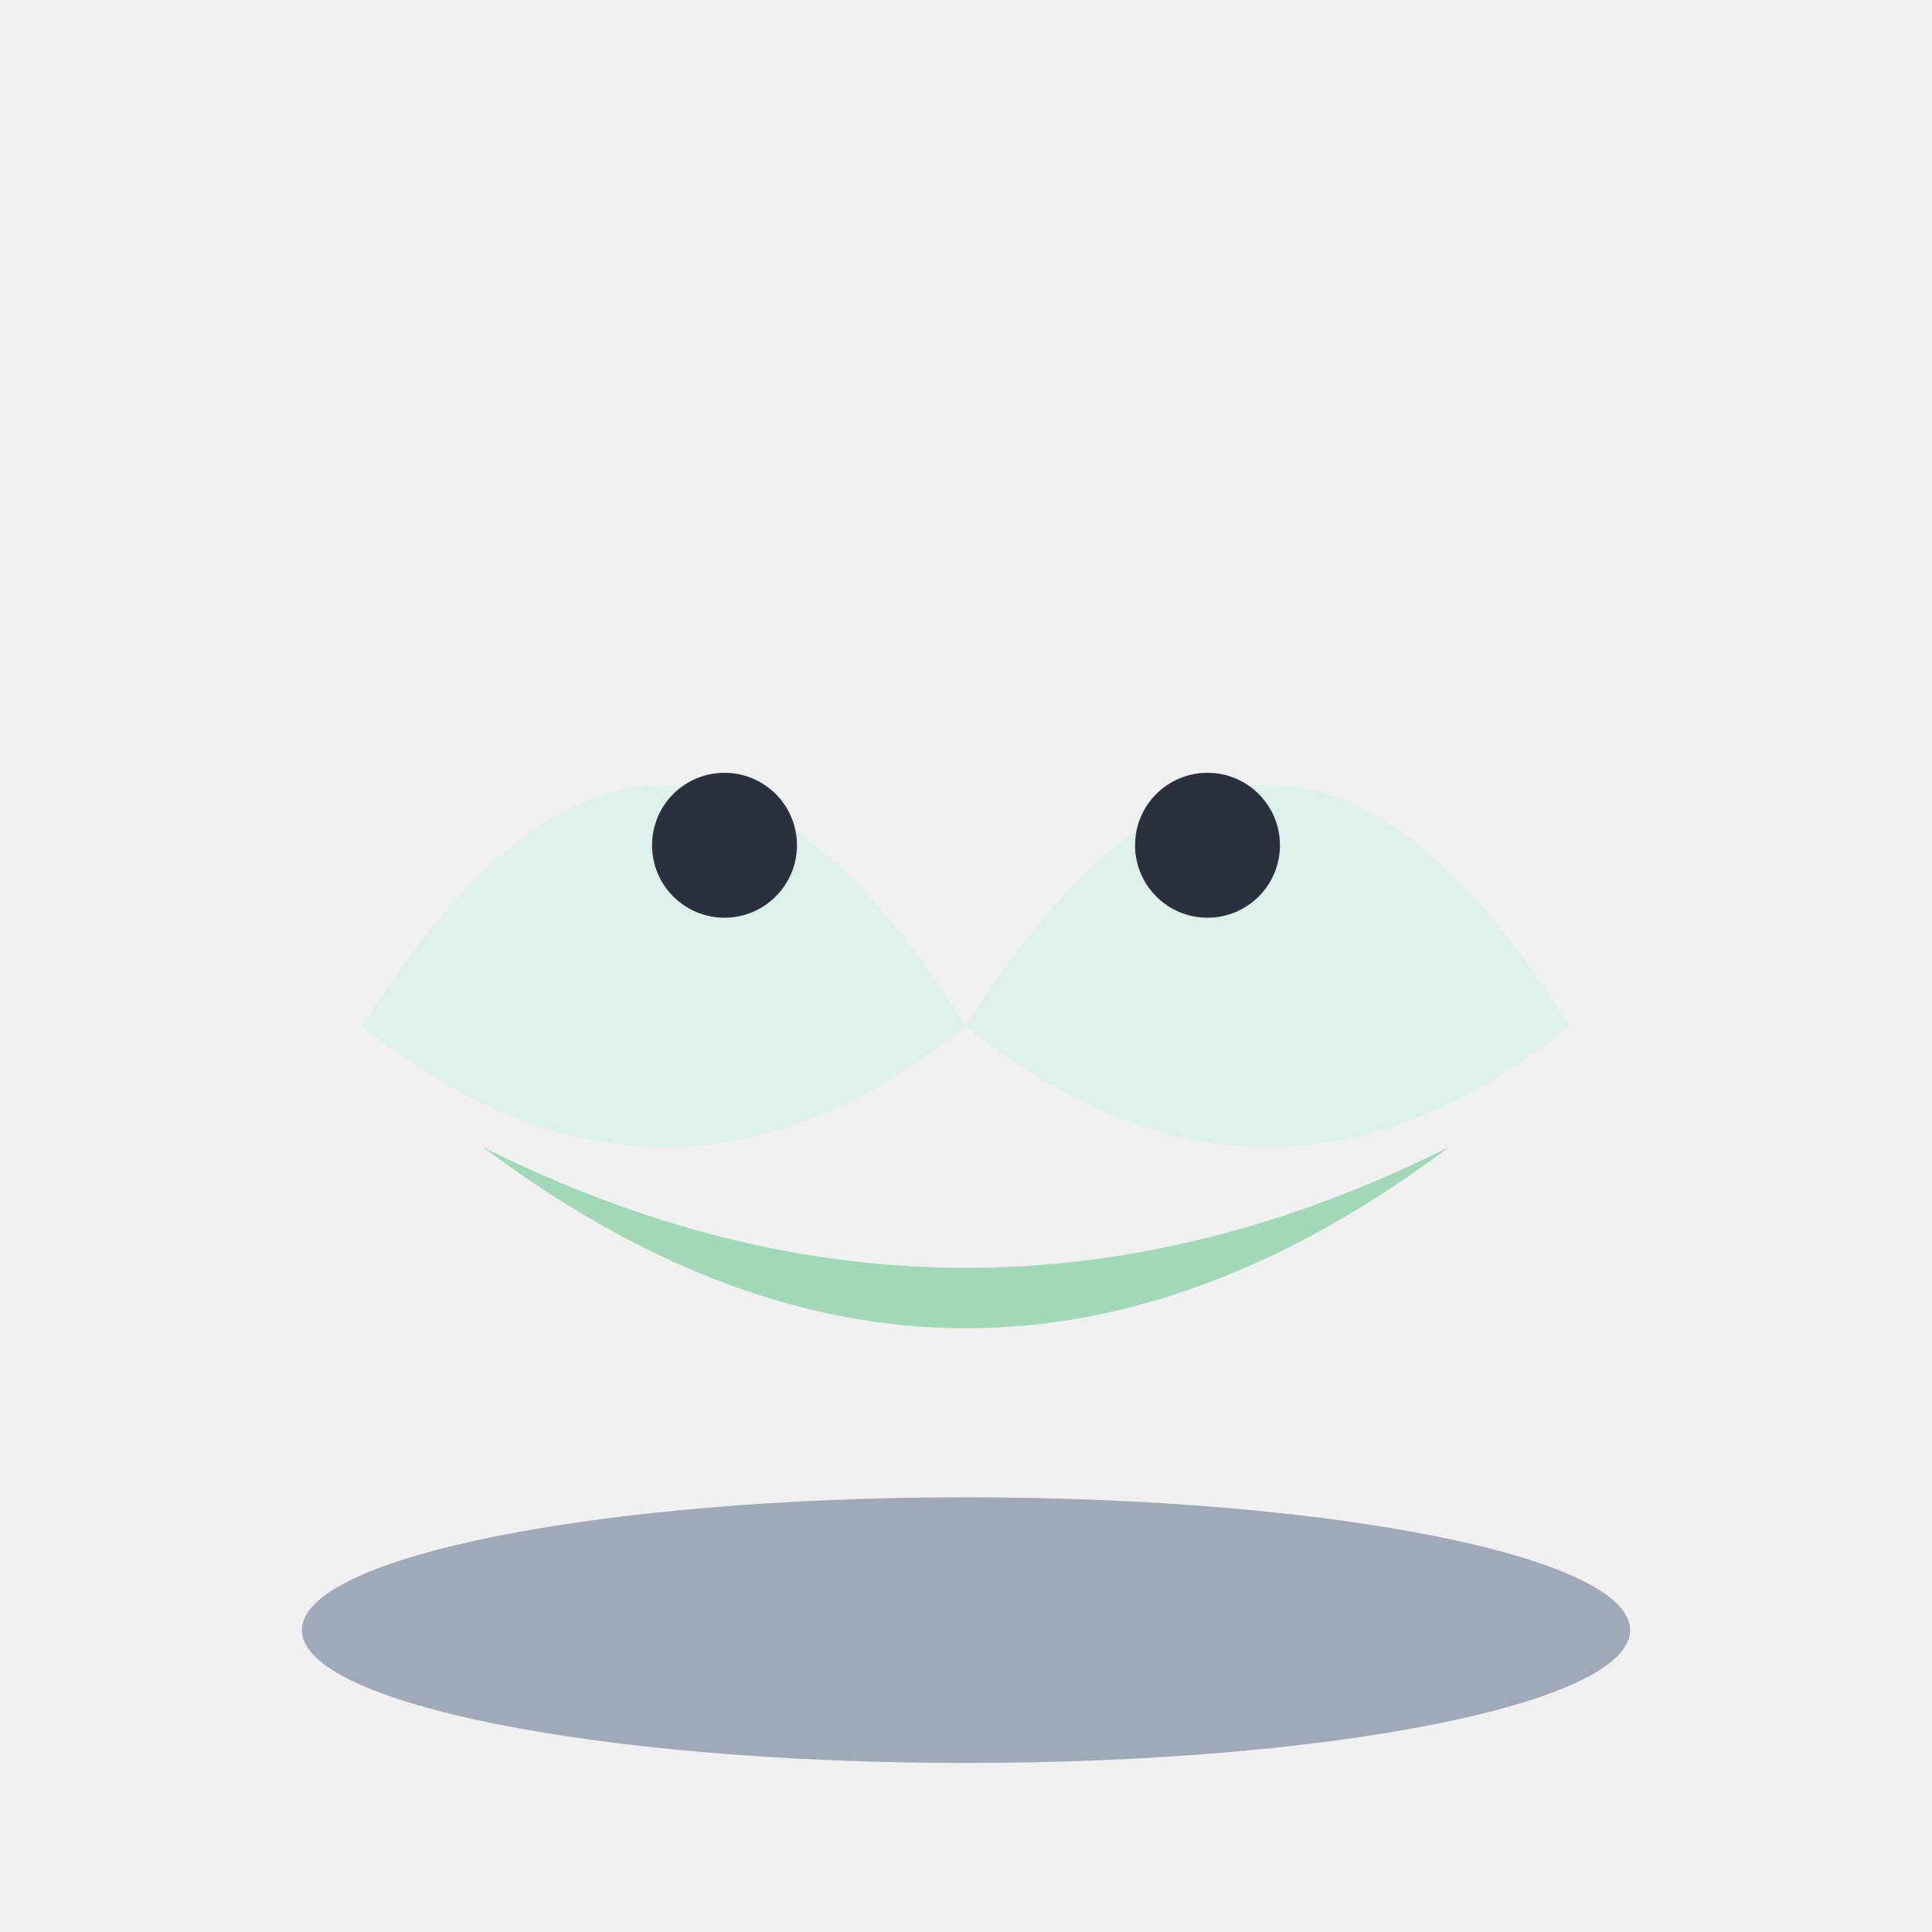
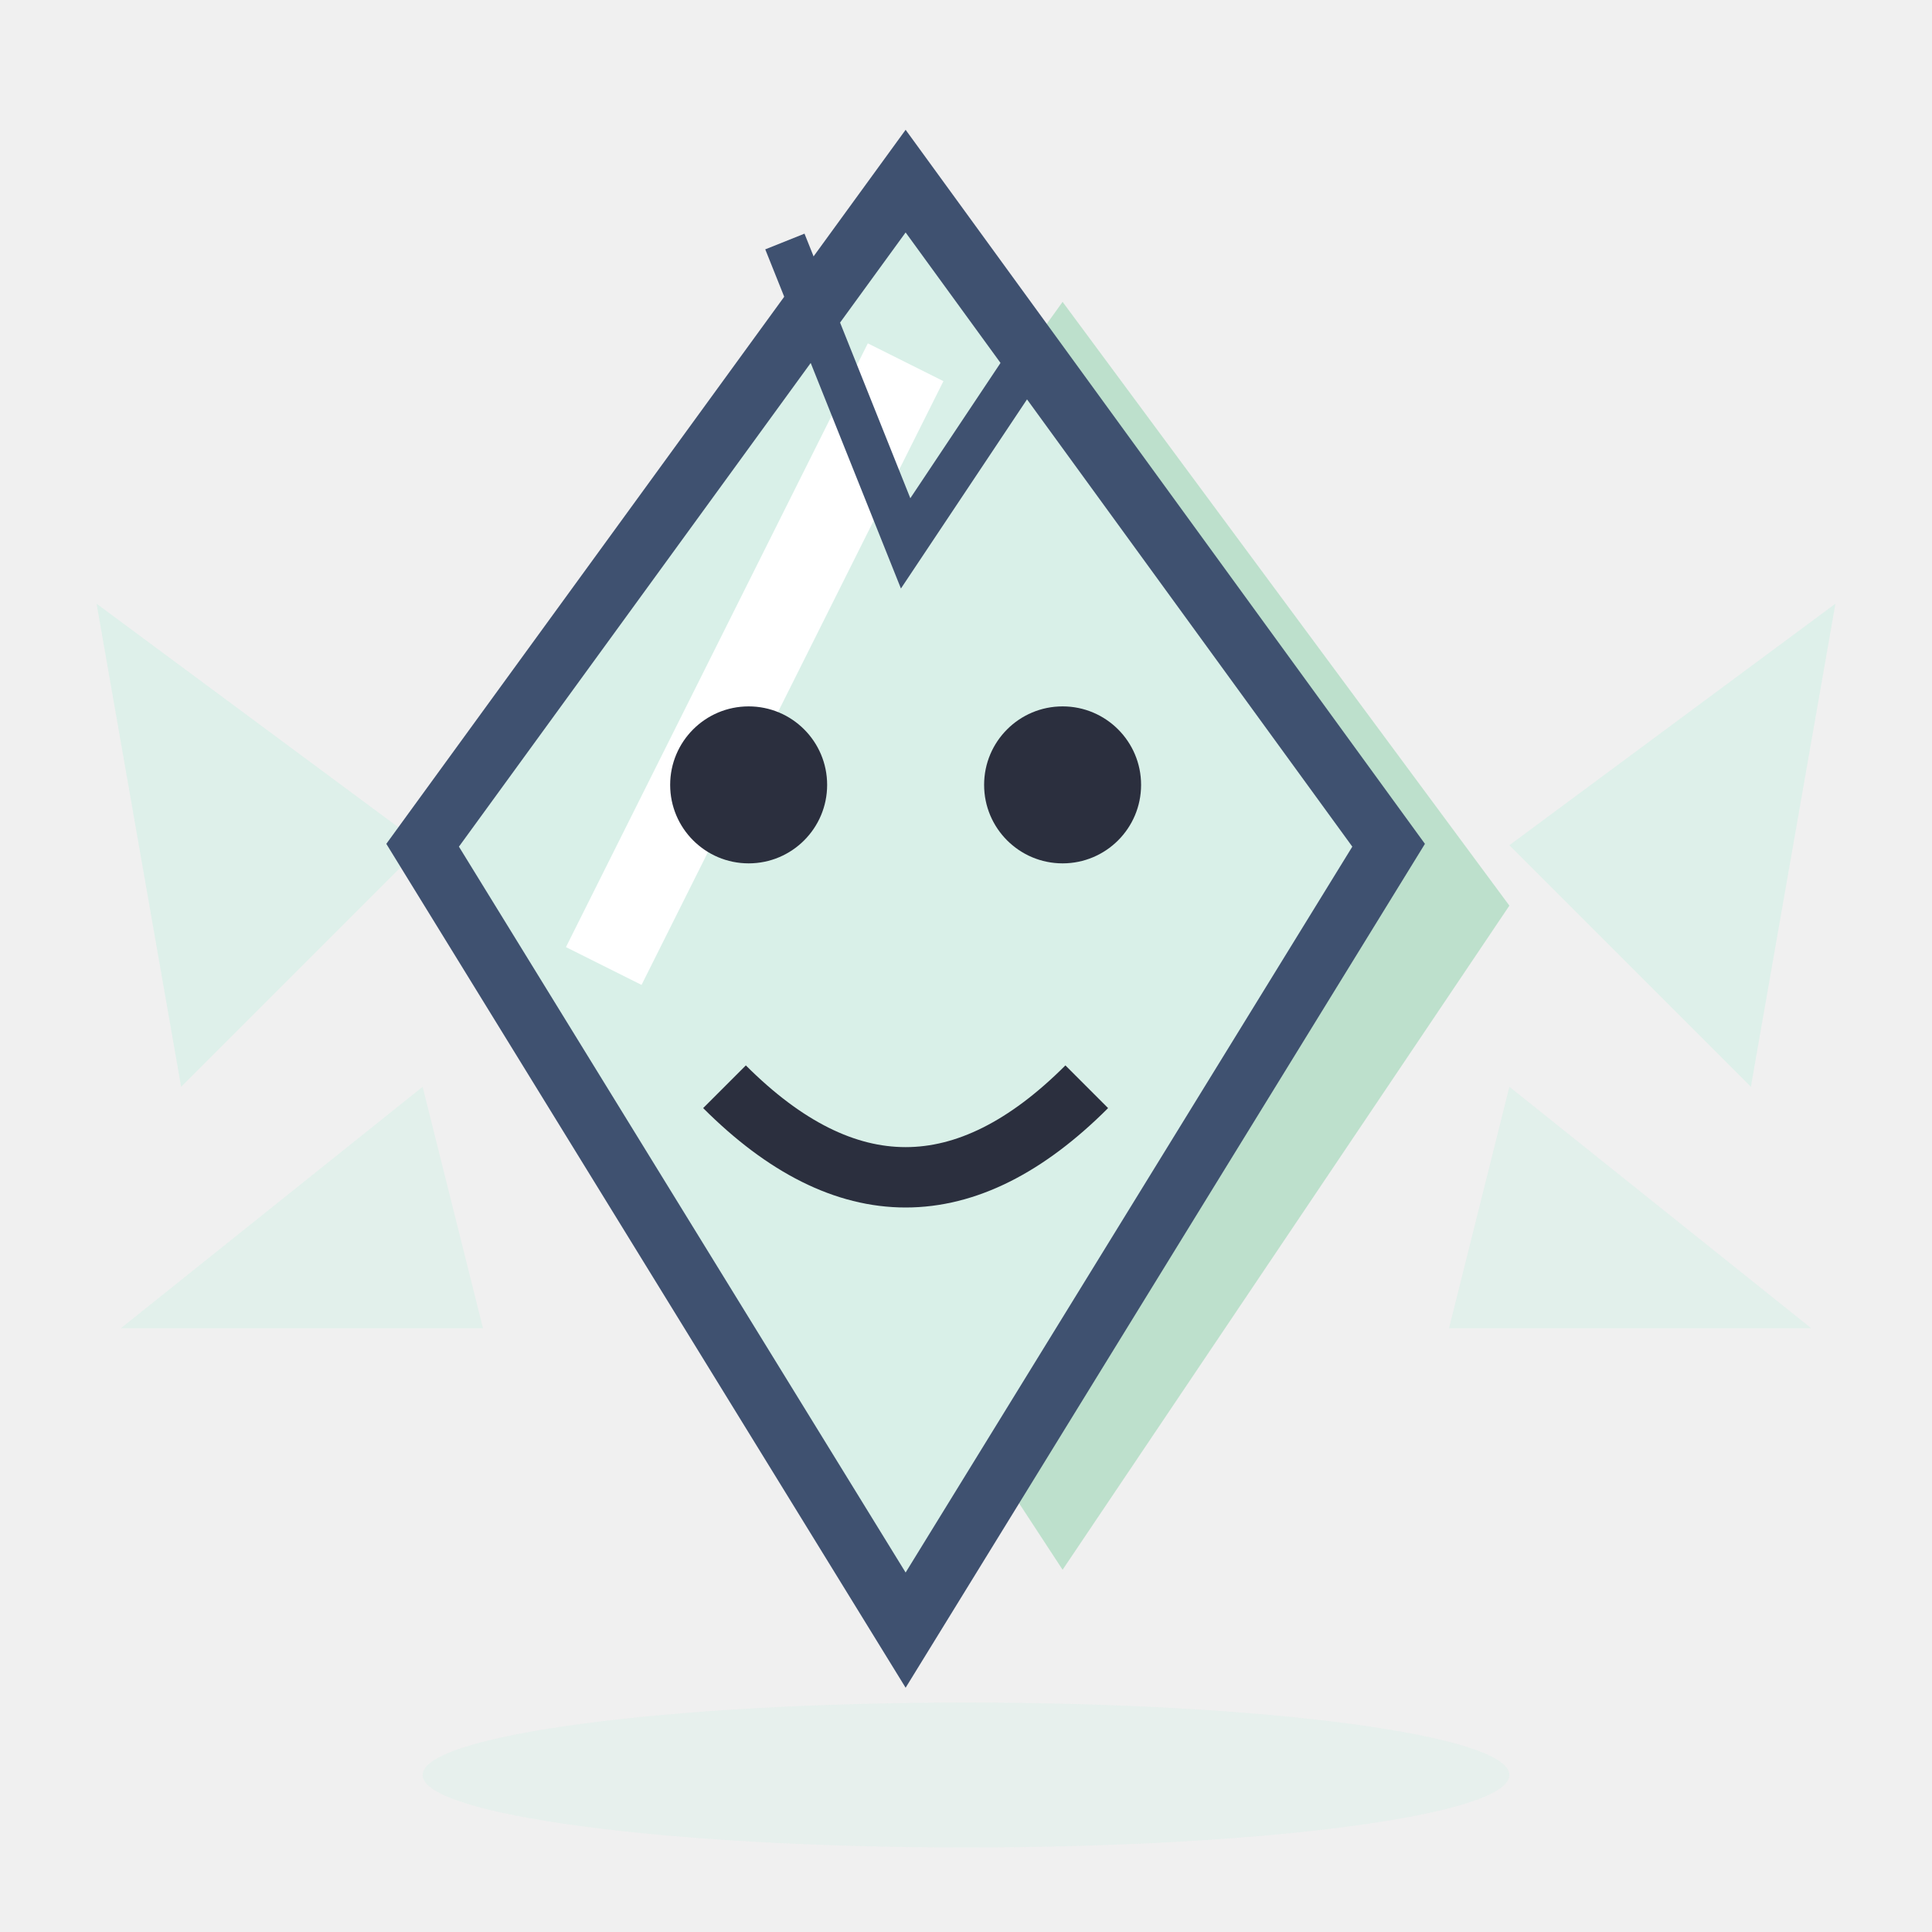
<svg xmlns="http://www.w3.org/2000/svg" viewBox="0 0 32 32">
-   <path d="M6,17 Q11,9 16,17 Q21,9 26,17 Q21,21 16,17 Q11,21 6,17 Z" fill="#D9F0E8" opacity="0.85" />
-   <circle cx="12" cy="14" r="1.2" fill="#2B2F3E" />
-   <circle cx="20" cy="14" r="1.2" fill="#2B2F3E" />
-   <path d="M8,19 Q16,25 24,19 Q16,23 8,19 Z" fill="#7FCDA0" opacity="0.7" />
-   <ellipse cx="16" cy="27" rx="11" ry="2.2" fill="#3F5170" opacity="0.45" />
+   <path d="M7,14.0 L1.6,10.0 L3,18.0 Z" fill="#D9F0E8" opacity="0.8" />
+   <path d="M7,18.0 L2,22.0 L8,22.0 Z" fill="#D9F0E8" opacity="0.6" />
+   <path d="M25,14.0 L30.4,10.0 L29,18.0 Z" fill="#D9F0E8" opacity="0.8" />
+   <path d="M25,18.0 L30,22.0 L24,22.0 Z" fill="#D9F0E8" opacity="0.6" />
+   <path d="M17.6,5 L25,15 L17.6,26 L10.4,15 Z" fill="#7FCDA0" opacity="0.45" />
+   <path d="M15,3 L23,14 L15,27 L7,14 Z" fill="#D9F0E8" />
+   <path d="M15,3 L23,14 L15,27 L7,14 Z" fill="none" stroke="#3F5170" stroke-width="1" />
+   <path d="M10,16 L15,6" stroke="#FFFFFF" stroke-width="1.4" />
+   <circle cx="12.4" cy="13" r="1.3" fill="#2B2F3E" />
+   <circle cx="17.6" cy="13" r="1.3" fill="#2B2F3E" />
+   <path d="M12,18 Q15,21 18,18" stroke="#2B2F3E" stroke-width="1" fill="none" />
+   <path d="M13,4 L15,9 L17,6" stroke="#3F5170" stroke-width="0.7" fill="none" />
+   <ellipse cx="16" cy="29.4" rx="9" ry="1.2" fill="#D9F0E8" opacity="0.4" />
</svg>
